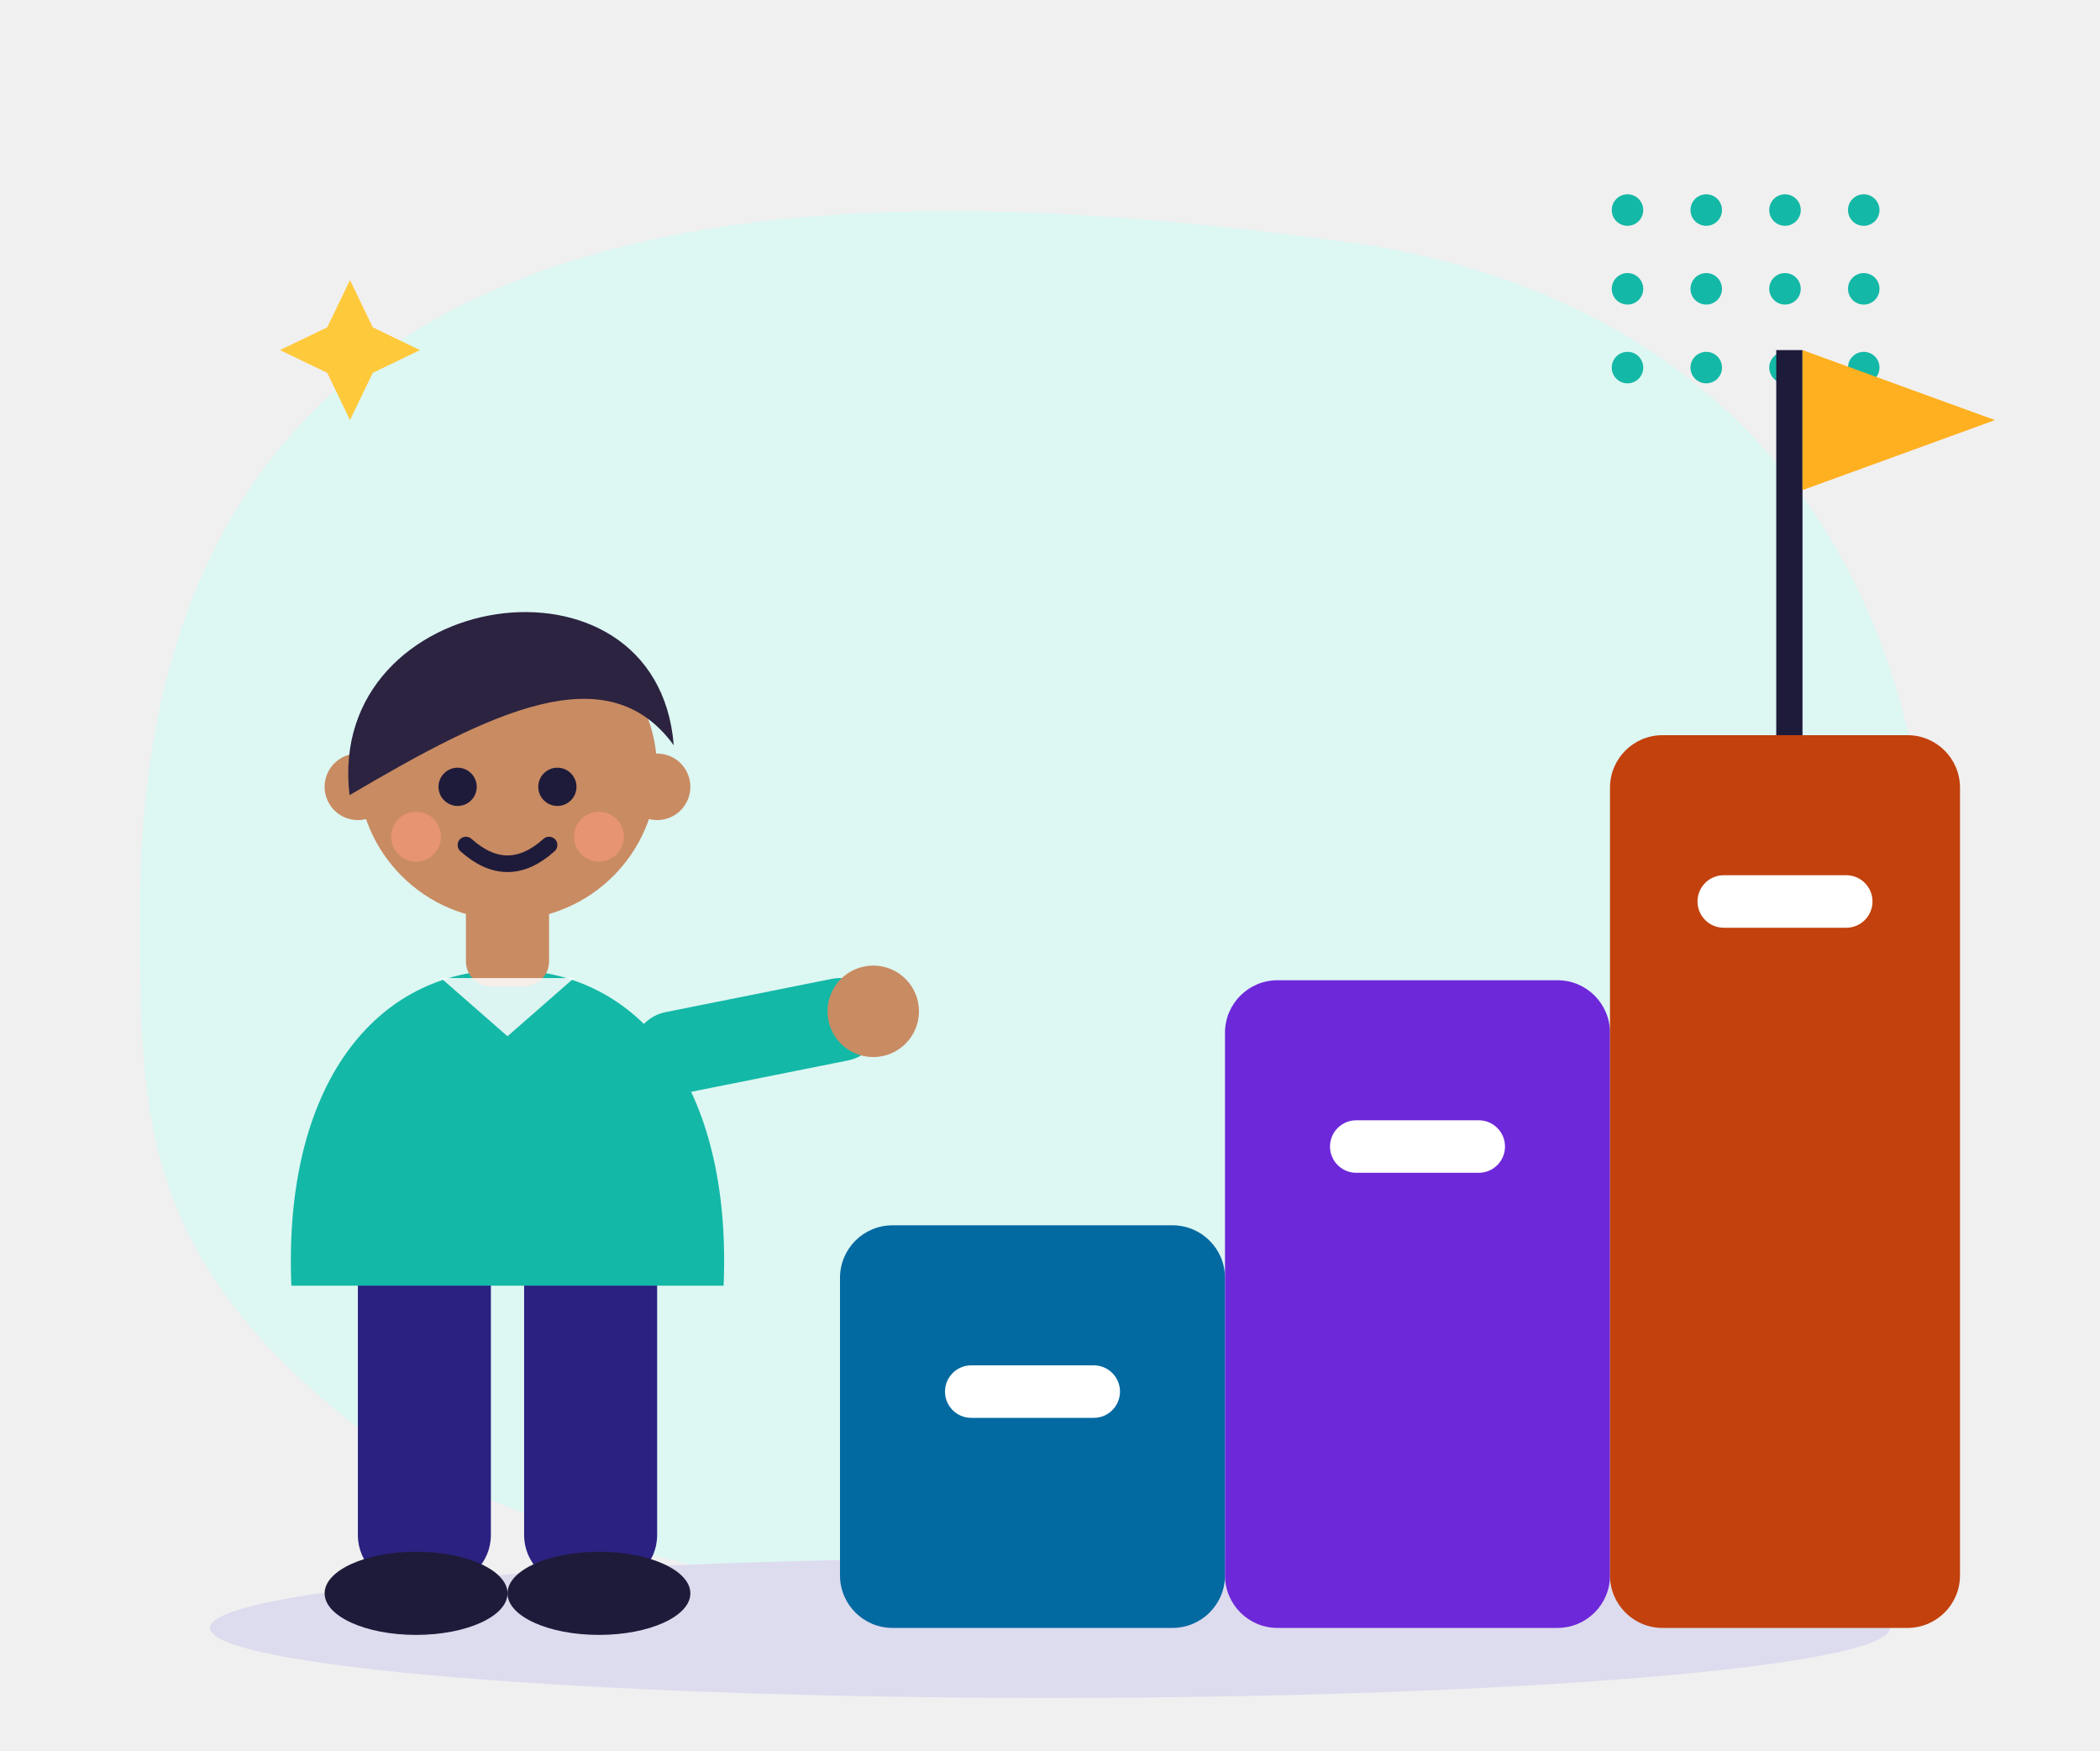
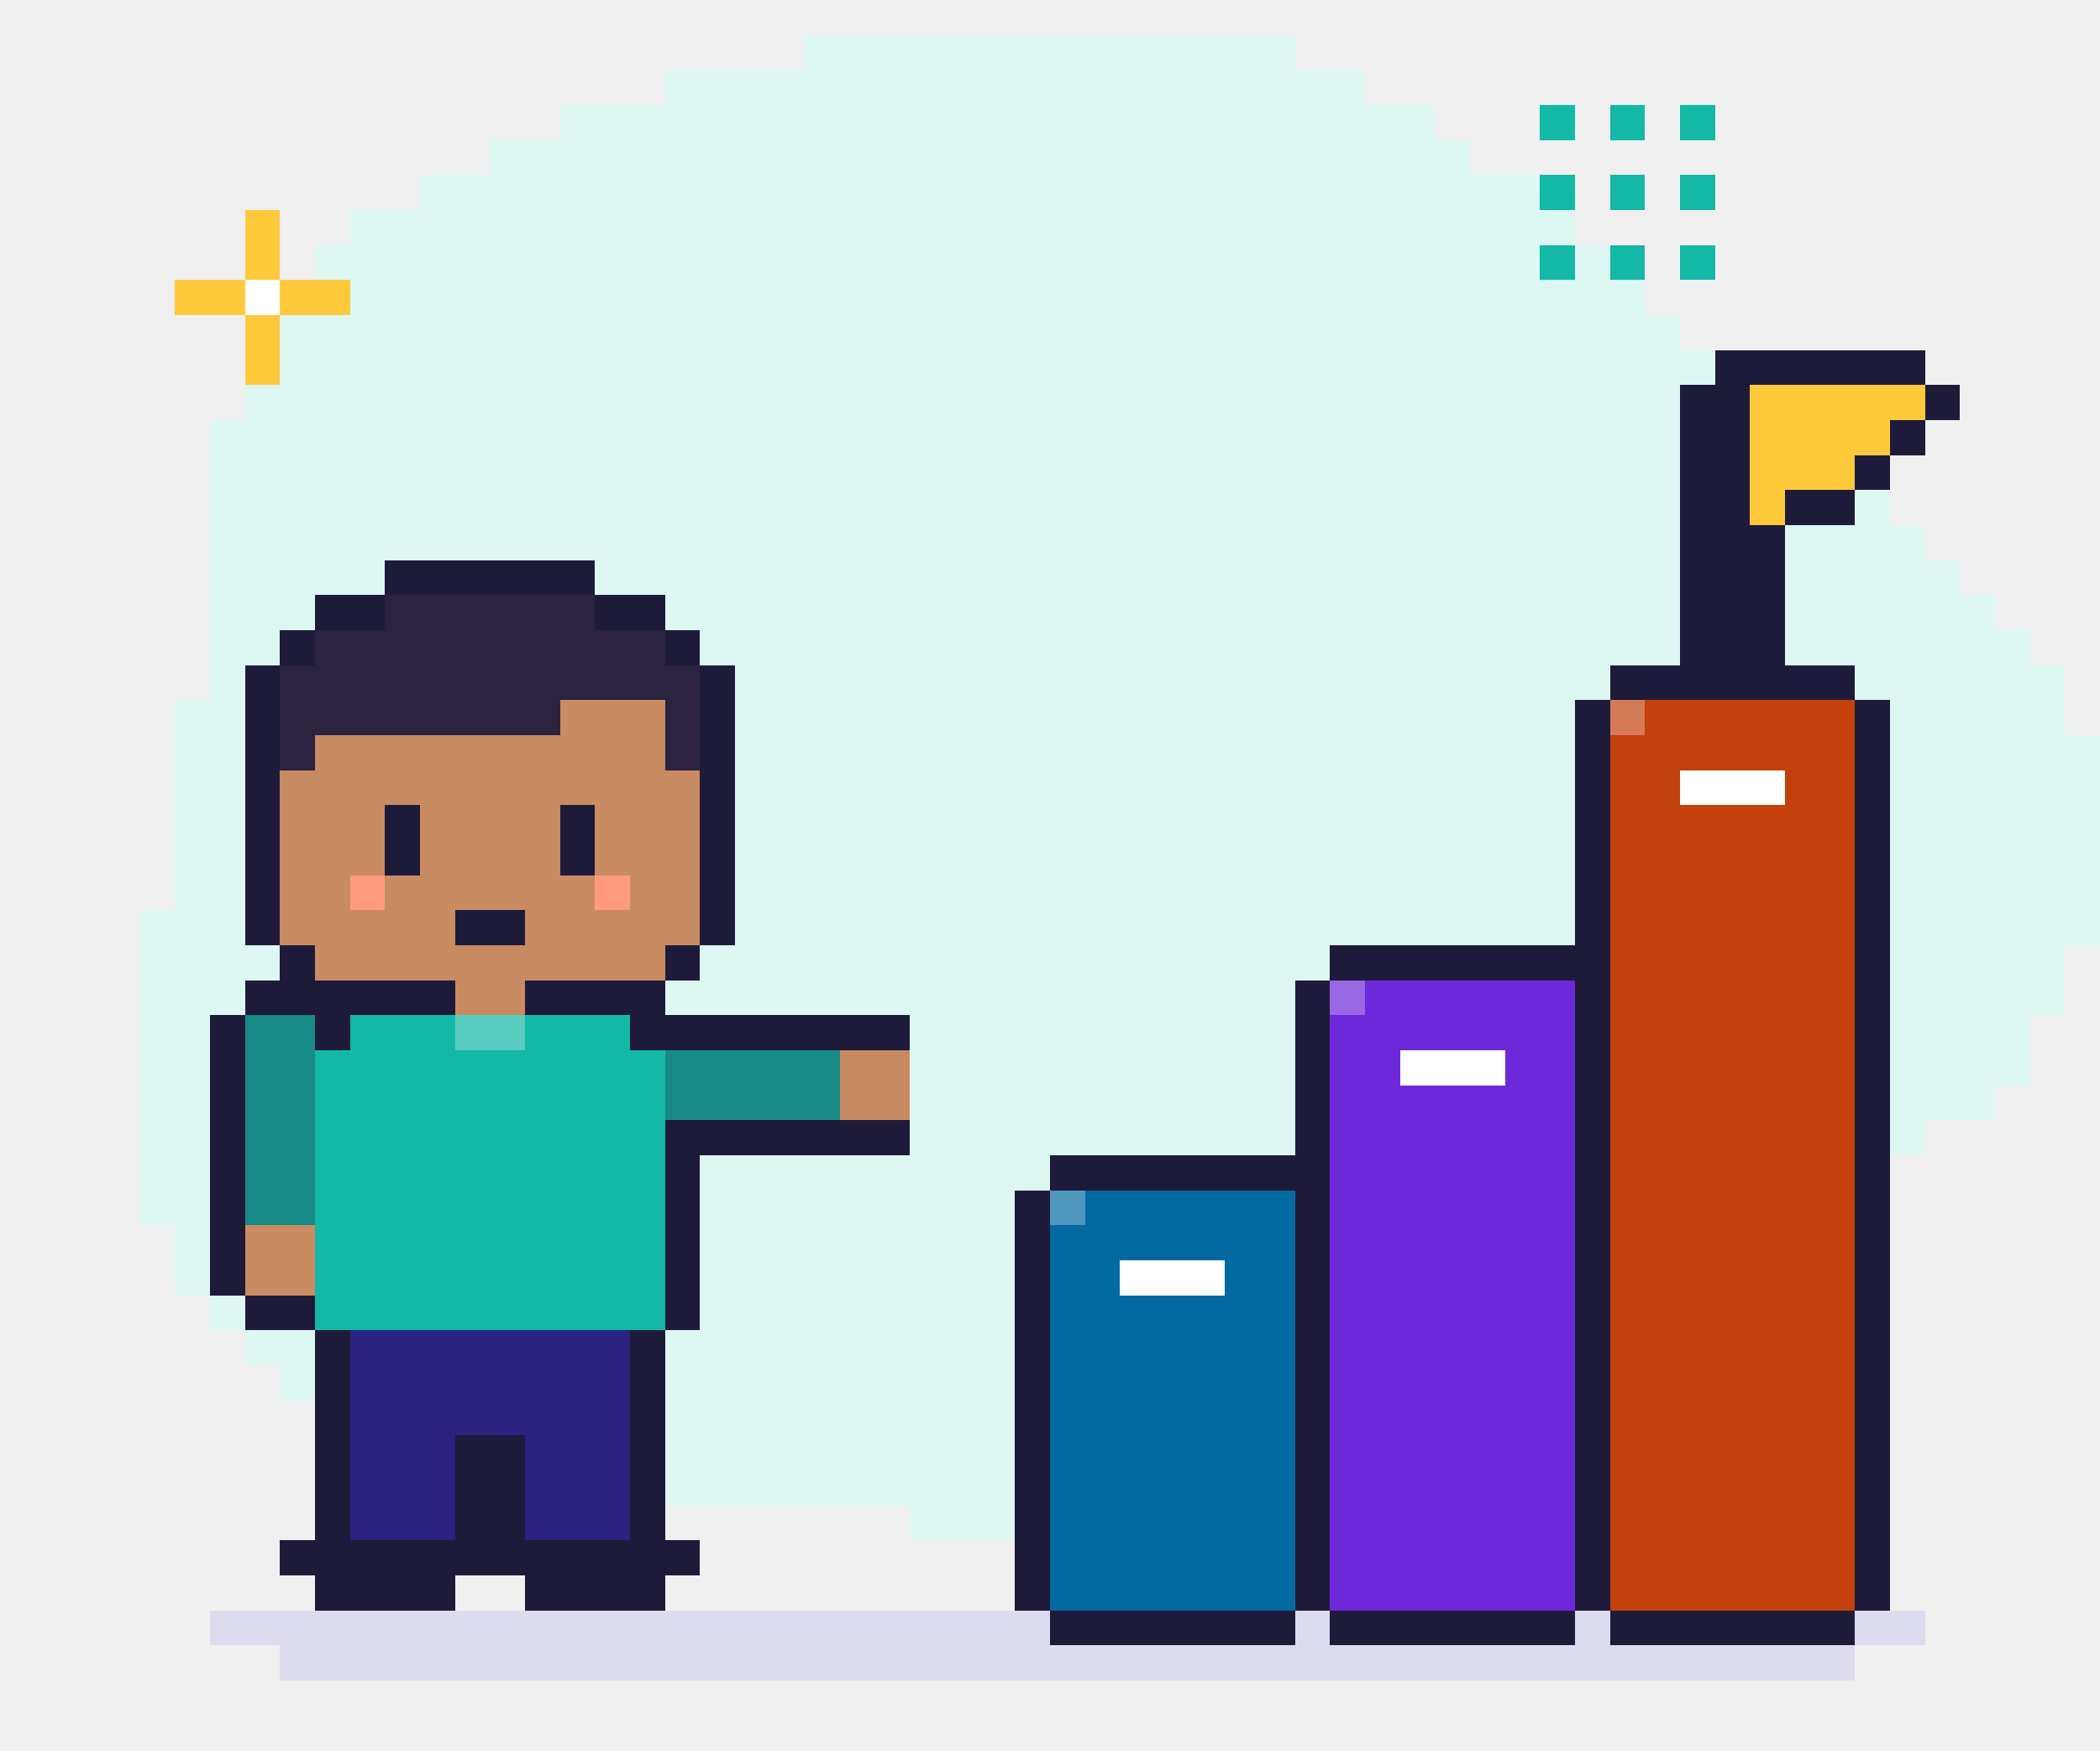
- <svg xmlns="http://www.w3.org/2000/svg" width="240" height="200" viewBox="0 0 240 200">
-   <path d="M16.0,104.0 C16.0,16.0 99.2,20.0 156.4,28.0 C229.2,40.0 232.3,120.0 203.2,160.0 C172.0,196.0 78.4,188.0 42.0,164.0 C16.0,144.0 16.0,128.0 16.0,104.0Z" fill="#DDF7F3" />
-   <circle cx="186" cy="24" r="1.8" fill="#14B8A6" />
-   <circle cx="186" cy="33" r="1.8" fill="#14B8A6" />
-   <circle cx="186" cy="42" r="1.8" fill="#14B8A6" />
-   <circle cx="195" cy="24" r="1.8" fill="#14B8A6" />
-   <circle cx="195" cy="33" r="1.8" fill="#14B8A6" />
-   <circle cx="195" cy="42" r="1.8" fill="#14B8A6" />
-   <circle cx="204" cy="24" r="1.8" fill="#14B8A6" />
-   <circle cx="204" cy="33" r="1.8" fill="#14B8A6" />
-   <circle cx="204" cy="42" r="1.8" fill="#14B8A6" />
-   <circle cx="213" cy="24" r="1.8" fill="#14B8A6" />
-   <circle cx="213" cy="33" r="1.8" fill="#14B8A6" />
-   <circle cx="213" cy="42" r="1.8" fill="#14B8A6" />
-   <polygon points="40.0,32.0 42.6,37.4 48.0,40.0 42.6,42.6 40.0,48.0 37.4,42.6 32.0,40.0 37.4,37.4" fill="#FFC93C" />
-   <ellipse cx="120" cy="186" rx="96" ry="8" fill="#DDDBEE" />
-   <rect x="96" y="140" width="44" height="46" rx="6" fill="#0369A1" />
-   <rect x="140" y="112" width="44" height="74" rx="6" fill="#6D28D9" />
-   <rect x="184" y="84" width="40" height="102" rx="6" fill="#C2410C" />
-   <rect x="108" y="156" width="20" height="6" rx="3" fill="#FFFFFF" />
-   <rect x="152" y="128" width="20" height="6" rx="3" fill="#FFFFFF" />
-   <rect x="194" y="100" width="20" height="6" rx="3" fill="#FFFFFF" />
-   <rect x="203" y="40" width="3" height="44" fill="#1E1B3A" />
-   <path d="M206,40 L228,48 L206,56Z" fill="#FFB020" />
-   <g transform="translate(58,88) scale(0.95,0.95)">
-     <rect x="-18" y="56" width="16" height="42" rx="6" fill="#2A2180" />
-     <rect x="2" y="56" width="16" height="42" rx="6" fill="#2A2180" />
-     <ellipse cx="-11" cy="99" rx="11" ry="5" fill="#1E1B3A" />
-     <ellipse cx="11" cy="99" rx="11" ry="5" fill="#1E1B3A" />
-     <path d="M-26,62 C-27,38 -16,24 0,24 C16,24 27,38 26,62Z" fill="#14B8A6" />
-     <rect x="-5" y="14" width="10" height="12" rx="3" fill="#C98B62" />
-     <path d="M-8,25 L0,32 L8,25Z" fill="#FFFFFF" fill-opacity="0.85" />
-     <circle cx="-18" cy="2" r="4" fill="#C98B62" />
-     <circle cx="18" cy="2" r="4" fill="#C98B62" />
-     <circle cx="0" cy="0" r="18" fill="#C98B62" />
-     <path d="M-19,3 C-22,-22 18,-28 20,-3 C12,-14 -2,-7 -19,3Z" fill="#2B2340" />
-     <circle cx="-6" cy="2" r="2.3" fill="#1E1B3A" />
-     <circle cx="6" cy="2" r="2.3" fill="#1E1B3A" />
-     <circle cx="-11" cy="8" r="3" fill="#FF9B7D" fill-opacity="0.55" />
-     <circle cx="11" cy="8" r="3" fill="#FF9B7D" fill-opacity="0.55" />
-     <path d="M-5,9 Q0,13.5 5,9" fill="none" stroke="#1E1B3A" stroke-width="2" stroke-linecap="round" />
-     <path d="M20,34 L40,30" fill="none" stroke="#14B8A6" stroke-width="10" stroke-linecap="round" stroke-linejoin="round" />
-     <circle cx="44" cy="29" r="5.5" fill="#C98B62" />
-   </g>
+ <svg xmlns="http://www.w3.org/2000/svg" width="240" height="200" viewBox="0 0 60 50" shape-rendering="crispEdges">
+   <path fill="#0369A1" d="M30 36h2v1h-2zM30 35h7v1h-7zM30 37h7v9h-7zM31 34h6v1h-6zM35 36h2v1h-2z" />
+   <path fill="#14B8A6" d="M9 30h10v8h-10zM10 29h3v1h-3zM15 29h3v1h-3zM44 3h1v1h-1zM44 5h1v1h-1zM44 7h1v1h-1zM46 3h1v1h-1zM46 5h1v1h-1zM46 7h1v1h-1zM48 3h1v1h-1zM48 5h1v1h-1zM48 7h1v1h-1z" />
+   <path fill="#178986" d="M7 29h2v6h-2zM19 30h5v2h-5z" />
+   <path fill="#1E1B3A" d="M6 29h1v8h-1zM7 19h1v8h-1zM7 37h2v1h-2zM7 28h6v1h-6zM8 18h1v1h-1zM8 27h1v1h-1zM8 44h12v1h-12zM9 29h1v1h-1zM9 38h1v6h-1zM9 17h2v1h-2zM9 45h4v1h-4zM11 23h1v2h-1zM11 16h6v1h-6zM13 26h2v1h-2zM13 41h2v3h-2zM15 28h4v1h-4zM15 45h4v1h-4zM16 23h1v2h-1zM17 17h2v1h-2zM18 38h1v6h-1zM18 29h8v1h-8zM19 18h1v1h-1zM19 27h1v1h-1zM19 33h1v5h-1zM19 32h7v1h-7zM20 19h1v8h-1zM29 34h1v12h-1zM30 46h7v1h-7zM30 33h8v1h-8zM37 28h1v5h-1zM37 34h1v12h-1zM38 46h7v1h-7zM38 27h8v1h-8zM45 20h1v7h-1zM45 28h1v18h-1zM46 19h7v1h-7zM46 46h7v1h-7zM48 11h2v4h-2zM48 15h3v4h-3zM49 10h6v1h-6zM51 14h2v1h-2zM53 13h1v1h-1zM53 20h1v26h-1zM54 12h1v1h-1zM55 11h1v1h-1z" />
+   <path fill="#2A2180" d="M10 41h3v3h-3zM10 38h8v3h-8zM15 41h3v3h-3z" />
+   <path fill="#2B2340" d="M8 21h1v1h-1zM8 20h8v1h-8zM8 19h12v1h-12zM9 18h10v1h-10zM11 17h6v1h-6zM19 20h1v2h-1z" />
+   <path fill="#4F96BD" d="M30 34h1v1h-1z" />
+   <path fill="#5ACDC1" d="M13 29h2v1h-2z" />
+   <path fill="#6D28D9" d="M38 30h2v1h-2zM38 29h7v1h-7zM38 31h7v15h-7zM39 28h6v1h-6zM43 30h2v1h-2z" />
+   <path fill="#9968E4" d="M38 28h1v1h-1z" />
+   <path fill="#C2410C" d="M46 22h2v1h-2zM46 21h7v1h-7zM46 23h7v23h-7zM47 20h6v1h-6zM51 22h2v1h-2z" />
+   <path fill="#C98B62" d="M7 35h2v2h-2zM8 25h2v1h-2zM8 23h3v2h-3zM8 26h5v1h-5zM8 22h12v1h-12zM9 21h10v1h-10zM9 27h10v1h-10zM11 25h6v1h-6zM12 23h4v2h-4zM13 28h2v1h-2zM15 26h5v1h-5zM16 20h3v1h-3zM17 23h3v2h-3zM18 25h2v1h-2zM24 30h2v2h-2z" />
+   <path fill="#D47A55" d="M46 20h1v1h-1z" />
+   <path fill="#DDDBEE" d="M6 46h24v1h-24zM8 47h45v1h-45zM37 46h1v1h-1zM45 46h1v1h-1zM53 46h2v1h-2z" />
+   <path fill="#DDF7F3" d="M4 29h2v6h-2zM4 26h3v1h-3zM4 28h3v1h-3zM4 27h4v1h-4zM5 35h1v2h-1zM5 20h2v6h-2zM6 19h1v1h-1zM6 37h1v1h-1zM6 18h2v1h-2zM6 17h3v1h-3zM6 16h5v1h-5zM6 12h42v4h-42zM7 38h2v1h-2zM7 11h41v1h-41zM8 39h1v1h-1zM8 9h40v1h-40zM8 10h41v1h-41zM9 7h35v1h-35zM10 6h35v1h-35zM10 8h37v1h-37zM12 5h32v1h-32zM14 4h28v1h-28zM16 3h25v1h-25zM17 16h31v1h-31zM19 38h10v5h-10zM19 28h18v1h-18zM19 2h20v1h-20zM19 17h29v1h-29zM20 34h9v4h-9zM20 33h10v1h-10zM20 27h18v1h-18zM20 18h28v1h-28zM21 20h24v7h-24zM21 19h25v1h-25zM23 1h14v1h-14zM26 43h3v1h-3zM26 29h11v4h-11zM45 7h1v1h-1zM51 15h4v1h-4zM51 16h5v1h-5zM51 17h6v1h-6zM51 18h7v1h-7zM53 14h1v1h-1zM53 19h6v1h-6zM54 32h1v1h-1zM54 31h3v1h-3zM54 29h4v2h-4zM54 20h5v1h-5zM54 27h5v2h-5zM54 21h6v6h-6z" />
+   <path fill="#FF9B7D" d="M10 25h1v1h-1zM17 25h1v1h-1z" />
+   <path fill="#FFC93C" d="M5 8h2v1h-2zM7 6h1v2h-1zM7 9h1v2h-1zM8 8h2v1h-2zM50 14h1v1h-1zM50 13h3v1h-3zM50 12h4v1h-4zM50 11h5v1h-5z" />
+   <path fill="#FFFFFF" d="M7 8h1v1h-1zM32 36h3v1h-3zM40 30h3v1h-3zM48 22h3v1h-3z" />
</svg>
